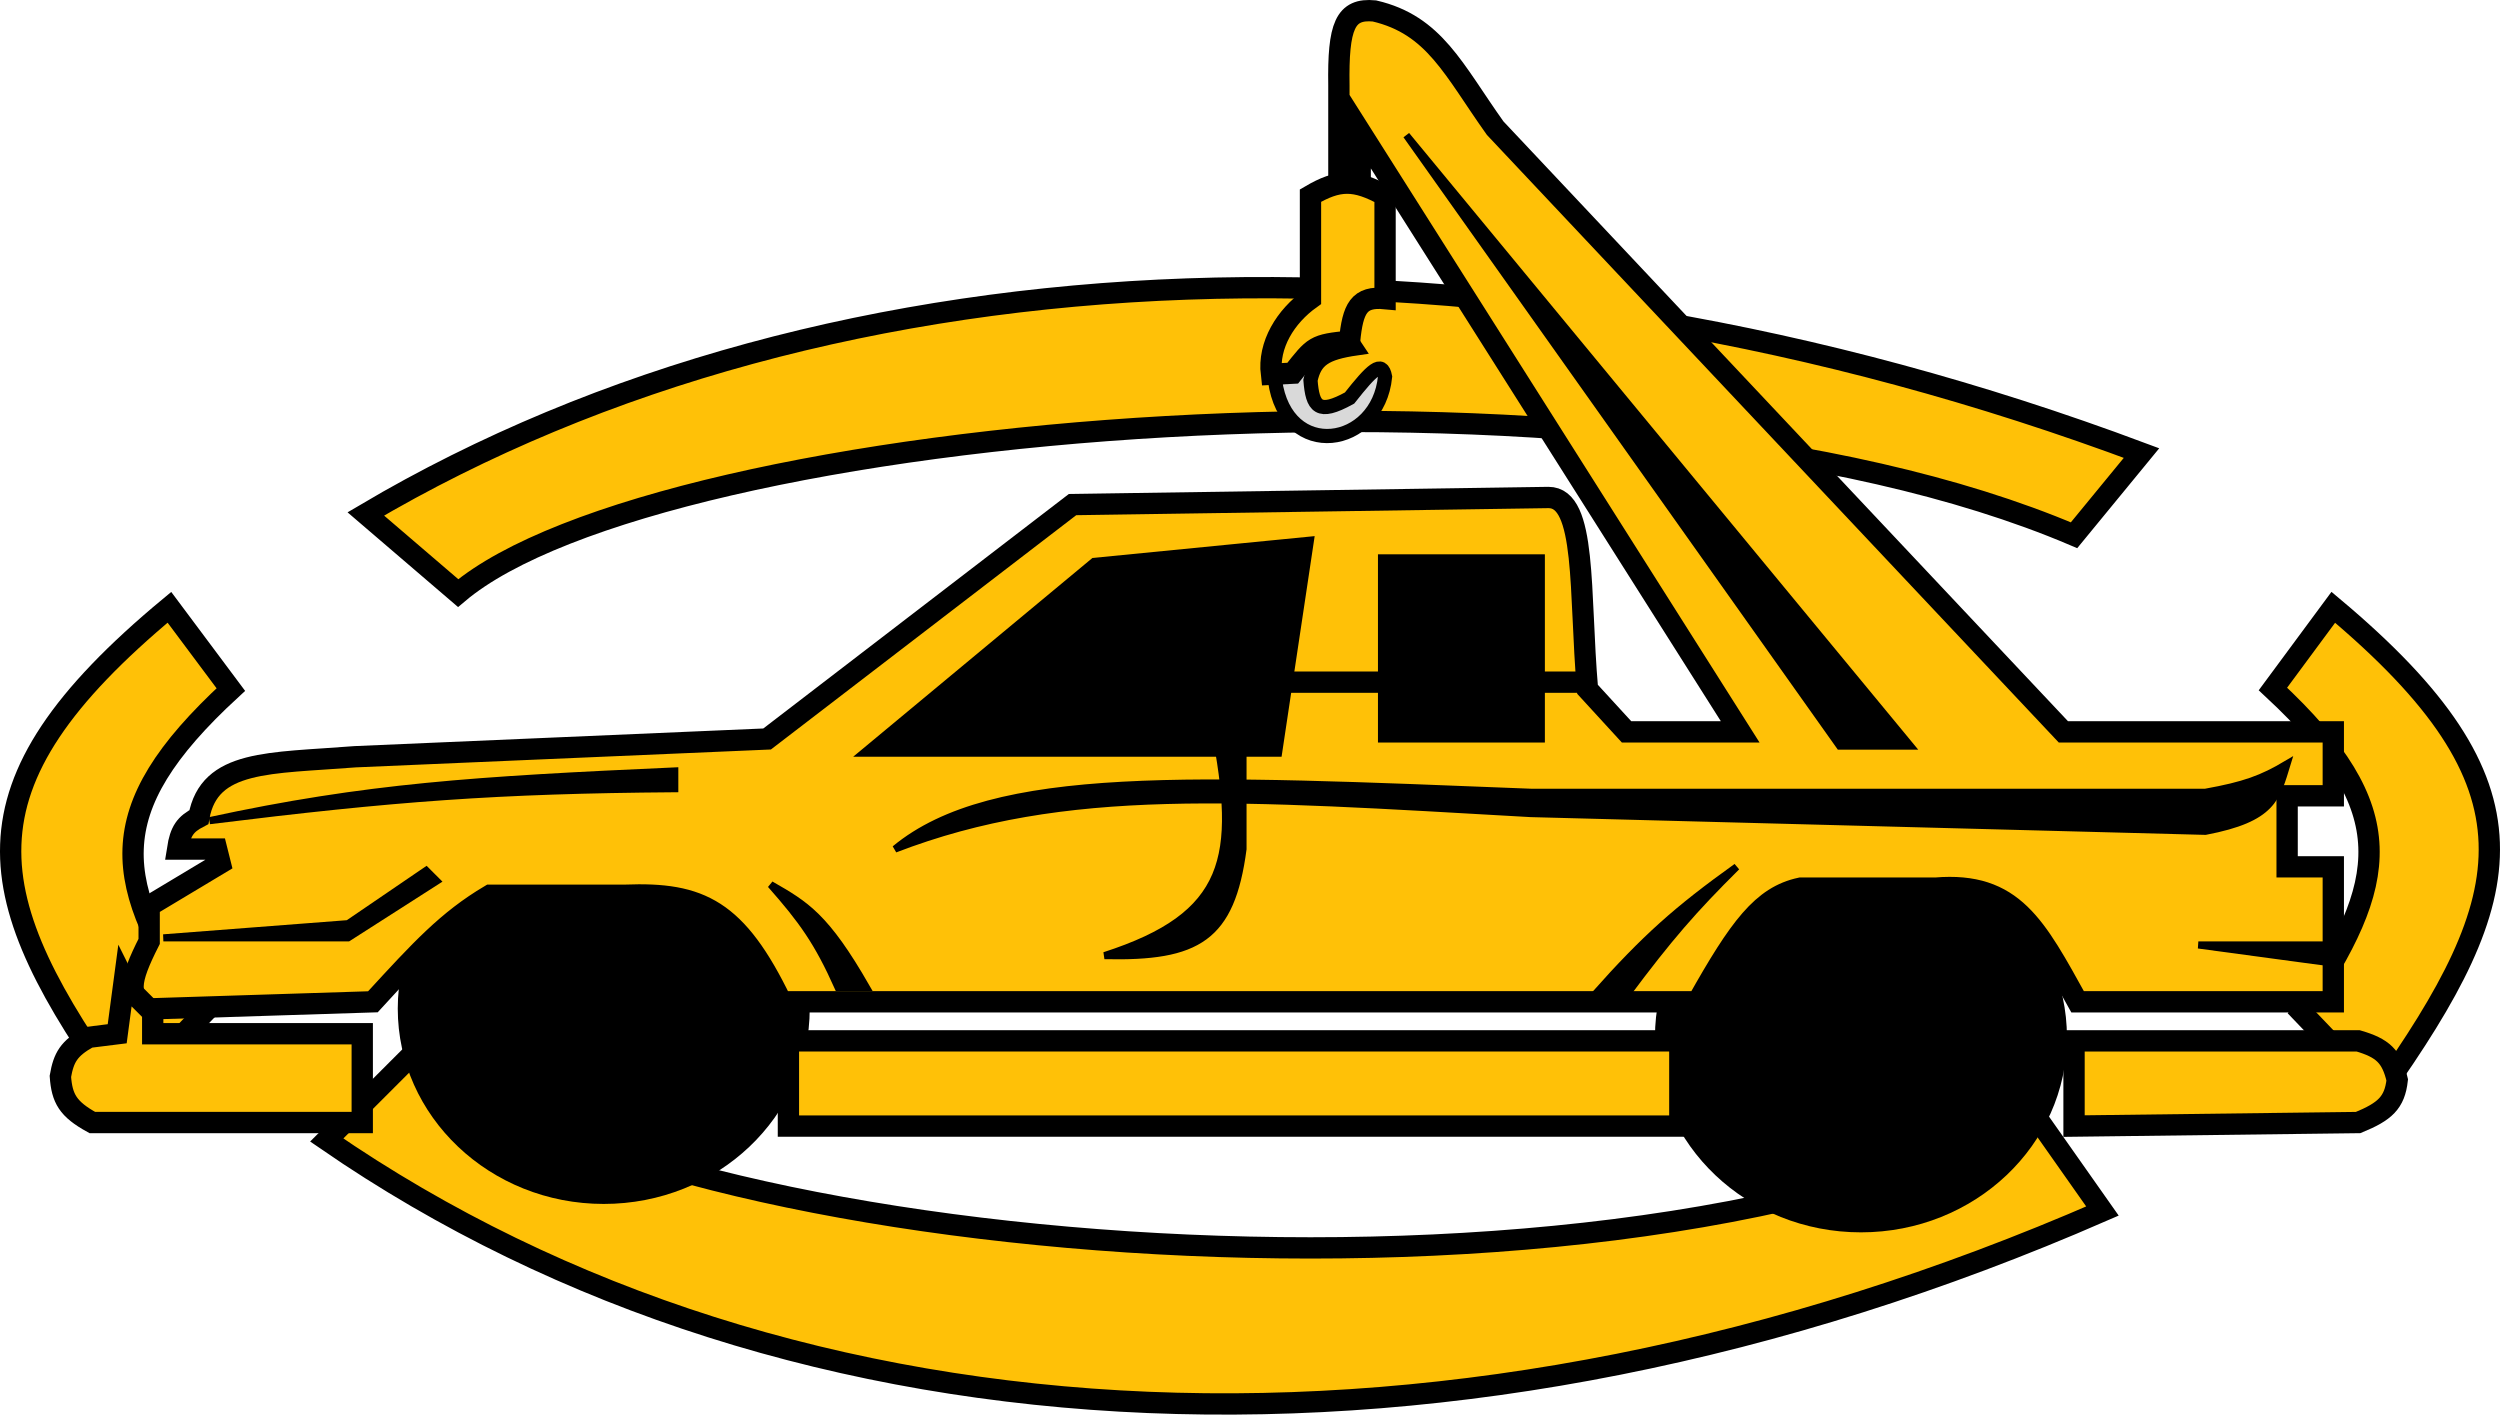
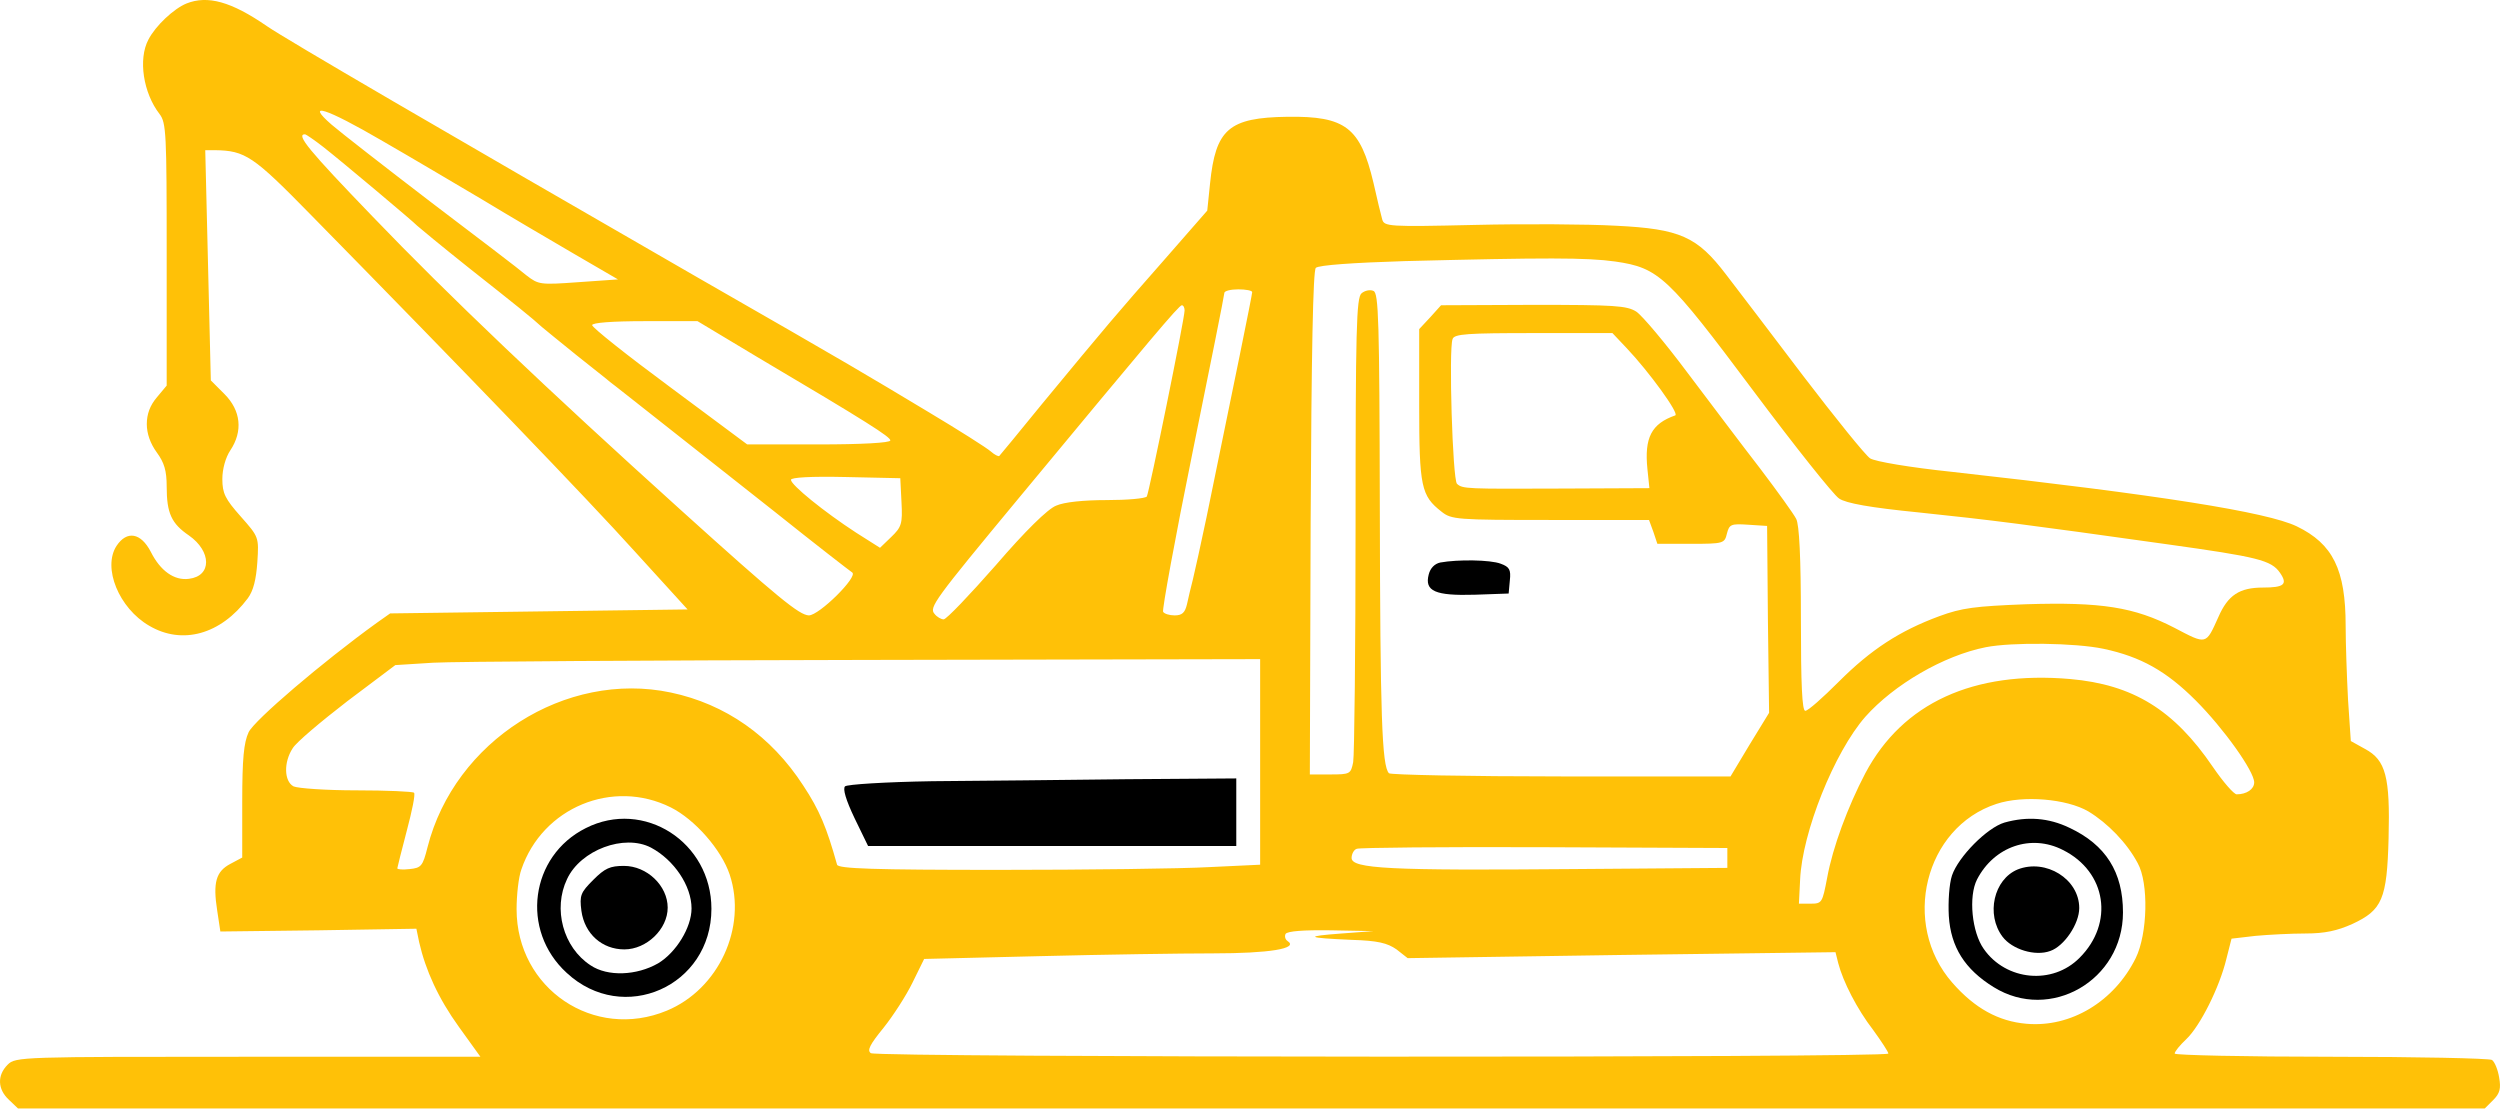
- <svg xmlns="http://www.w3.org/2000/svg" fill="none" viewBox="0.5 0.5 351.97 199.16">
-   <path d="M335.5 154.5L324.5 143C336.891 124.634 338.833 114.551 320.5 97.5L329 86C358.973 111.136 355.403 126.428 335.5 154.5Z" fill="#D9D9D9" />
-   <path d="M335.5 154.5L324.5 143C336.891 124.634 338.833 114.551 320.5 97.5L329 86C358.973 111.136 355.403 126.428 335.5 154.5Z" fill="#FFC107" />
-   <path d="M335.5 154.5L324.5 143C336.891 124.634 338.833 114.551 320.5 97.5L329 86C358.973 111.136 355.403 126.428 335.5 154.5Z" stroke="black" stroke-width="3" />
-   <path d="M17.739 155L28.93 143.416C16.323 124.916 14.348 114.759 33 97.584L24.352 86C-6.143 111.32 -2.51 126.723 17.739 155Z" fill="#D9D9D9" />
-   <path d="M17.739 155L28.93 143.416C16.323 124.916 14.348 114.759 33 97.584L24.352 86C-6.143 111.32 -2.51 126.723 17.739 155Z" fill="#FFC107" />
-   <path d="M17.739 155L28.93 143.416C16.323 124.916 14.348 114.759 33 97.584L24.352 86C-6.143 111.32 -2.51 126.723 17.739 155Z" stroke="black" stroke-width="3" />
-   <path d="M287 157.5C221.5 190 87.645 175.746 59.5 148L46.5 161C112.5 206.5 205.538 210.68 296.5 171L287 157.5Z" fill="#D9D9D9" />
-   <path d="M287 157.5C221.5 190 87.645 175.746 59.5 148L46.5 161C112.5 206.5 205.538 210.68 296.5 171L287 157.5Z" fill="#FFC107" />
-   <path d="M287 157.5C221.5 190 87.645 175.746 59.5 148L46.5 161C112.5 206.5 205.538 210.68 296.5 171L287 157.5Z" stroke="black" stroke-width="3" />
-   <path d="M292.5 75.857C227 47.998 93.145 60.216 65 84L52 72.856C118 33.854 211.038 30.271 302 64.285L292.5 75.857Z" fill="#D9D9D9" />
-   <path d="M292.5 75.857C227 47.998 93.145 60.216 65 84L52 72.856C118 33.854 211.038 30.271 302 64.285L292.5 75.857Z" fill="#FFC107" />
-   <path d="M292.5 75.857C227 47.998 93.145 60.216 65 84L52 72.856C118 33.854 211.038 30.271 302 64.285L292.5 75.857Z" stroke="black" stroke-width="3" />
-   <ellipse cx="85.5" cy="142.5" rx="29" ry="27.5" fill="black" />
-   <ellipse cx="262.5" cy="146.5" rx="29" ry="27.5" fill="black" />
-   <path d="M21.5 133.04C18.655 138.647 18.305 140.96 21.5 142.54L53 141.54L53.155 141.371C59.753 134.186 63.5 130.107 69.5 126.54H88.5C99.13 126.124 104.22 128.566 110.5 141.54H239.5C245.403 131.041 248.625 126.695 254 125.54H273C283.949 124.625 287.106 130.918 293 141.54H329V122.54H322.5V112.54H329V103.54H291L211 18.54C205.111 10.275 202.478 4.018 194 2.04C189.875 1.644 188.869 4.126 189 12.54V25.54H192V19.04L245.5 103.54H229.5L224 97.54C222.812 83.907 223.934 70.51 218.5 70.54L151.5 71.54L108.5 104.54L50.5 107.04C38.409 108.001 29.969 107.421 28.5 115.54C26.588 116.532 25.898 117.483 25.5 120.04H31L31.5 122.04L21.5 128.04V133.04Z" fill="#FFC107" stroke="black" stroke-width="3" />
-   <path d="M195 104.54V79.04H217.5V104.54H195Z" fill="black" stroke="black" />
-   <path d="M154.5 79.54L122 106.54H180.5L185 76.54L154.5 79.54Z" fill="black" stroke="black" />
-   <path d="M198.5 19.54L259.5 105.54H269.5L198.5 19.54Z" fill="black" stroke="black" />
-   <path d="M95.5 109.04C67.401 110.304 52.081 111.266 30 116.04C56.071 112.804 70.439 111.736 95.5 111.54V109.04Z" fill="black" stroke="black" />
-   <path d="M49.5 132.54H23.5L49.5 130.54L60.5 123.04L62 124.54L49.5 132.54Z" fill="black" stroke="black" />
-   <path d="M126.5 120.04C135.458 112.63 150.384 110.682 172.729 110.735C172.464 108.388 172.041 105.832 171.5 103.04H175.5V110.751C187.046 110.857 200.484 111.433 216 112.04H311C316.476 111.053 318.953 110.154 322.5 108.04C321.012 112.881 320.507 115.719 311 117.54L216 115.04C200.332 114.153 187.143 113.33 175.5 113.151V120.04C173.849 132.574 169.12 135.343 156 135.04C169.91 130.553 173.721 124.503 172.947 113.122C155.037 112.994 140.757 114.555 126.5 120.04Z" fill="black" />
-   <path d="M126.5 120.04C140.33 108.6 168.383 110.178 216 112.04H311C316.476 111.053 318.953 110.154 322.5 108.04C321.012 112.881 320.507 115.719 311 117.54L216 115.04C174.603 112.697 150.518 110.8 126.5 120.04ZM156 135.04C169.12 135.343 173.849 132.574 175.5 120.04V103.04H171.5C175.023 121.234 173.546 129.381 156 135.04Z" stroke="black" />
-   <path d="M181 96.54H223" stroke="black" stroke-width="3" />
-   <path d="M245 122.54C238.9 128.589 235.502 132.498 229.5 140.54H225C232.151 132.515 236.548 128.601 245 122.54Z" fill="black" />
-   <path d="M328.5 133.54H310L328.5 136.04V133.54Z" fill="black" />
-   <path d="M245 122.54C238.9 128.589 235.502 132.498 229.5 140.54H225C232.151 132.515 236.548 128.601 245 122.54Z" stroke="black" />
-   <path d="M328.5 133.54H310L328.5 136.04V133.54Z" stroke="black" />
-   <path d="M109 125.04C113.424 130.042 115.626 133.104 118.5 139.54H122.5C116.724 129.467 113.95 127.883 109 125.04Z" fill="black" stroke="black" />
-   <path d="M195.5 53.54C194.5 63.54 181.581 65.563 180 54.04L182 53.04C184.779 49.381 186.598 48.152 190.5 48.04L191.5 49.54C186.988 50.194 185.618 51.208 185 54.04C185.305 57.788 186.087 58.971 190.5 56.54C193.646 52.563 195.051 51.177 195.5 53.54Z" fill="#D9D9D9" stroke="black" stroke-width="2" />
-   <path d="M292.5 159.04V147.04H332.5C335.95 148.049 337.22 149.194 338 152.54C337.637 155.748 336.281 156.988 332.5 158.54L292.5 159.04Z" fill="#FFC107" stroke="black" stroke-width="3" />
-   <path d="M111.5 159.04V147.04H237V159.04H111.5Z" fill="#FFC107" stroke="black" stroke-width="3" />
-   <path d="M22 143.04L18.5 139.54L18 138.54L17 146.04L13 146.54C10.182 148.101 9.467 149.38 9 152.04C9.226 155.161 10.052 156.645 13.5 158.54H51.5V146.04H22V143.04Z" fill="#FFC107" stroke="black" stroke-width="3" />
-   <path d="M190.5 48.54C185.5 49.04 185.537 49.212 182.5 53.04L179.5 53.194C179 49.04 181.5 45.04 185 42.54V28.04C188.935 25.735 191.232 25.676 195.5 28.04V42.54C191.829 42.191 190.959 43.857 190.5 48.54Z" fill="#FFC107" stroke="black" stroke-width="3" />
+ <svg xmlns="http://www.w3.org/2000/svg" version="1.0" preserveAspectRatio="xMidYMid meet" viewBox="192.08 353.23 628.74 278.77">
+   <g transform="translate(0,986) scale(0.1,-0.1)" fill="#FFC107" stroke="none">
+     <path d="M2390 6319 c-32 -13 -78 -56 -96 -91 -26 -49 -13 -134 28 -187 17 -22 18 -49 18 -353 l0 -330 -25 -30 c-17 -20 -25 -42 -25 -67 0 -24 9 -49 25 -71 19 -26 25 -46 25 -86 0 -67 12 -93 56 -123 57 -40 58 -102 0 -109 -37 -5 -72 20 -96 68 -25 48 -60 54 -86 15 -36 -55 6 -157 82 -201 83 -49 180 -22 248 69 14 19 21 47 24 91 4 63 4 63 -42 115 -39 44 -46 58 -46 94 0 25 8 54 20 72 32 48 27 100 -15 142 l-34 34 -7 290 -7 289 24 0 c77 -1 97 -15 241 -162 383 -390 698 -717 816 -848 l132 -145 -374 -5 -374 -5 -34 -24 c-137 -99 -308 -245 -322 -275 -12 -26 -16 -66 -16 -175 l0 -140 -30 -16 c-36 -19 -44 -47 -33 -117 l8 -53 247 3 246 4 7 -34 c16 -70 48 -141 100 -213 l54 -75 -584 0 c-572 0 -585 0 -605 -20 -27 -27 -25 -62 3 -88 l23 -22 3102 0 3102 0 21 21 c17 17 20 29 15 57 -3 19 -11 39 -18 44 -7 4 -190 8 -405 8 -216 0 -393 4 -393 8 0 5 13 21 29 36 35 33 84 131 101 202 l13 51 60 7 c33 3 90 6 126 6 49 0 80 7 118 24 75 35 87 62 91 216 4 154 -7 196 -59 224 l-36 20 -7 104 c-3 58 -6 142 -6 186 0 141 -32 206 -123 250 -75 36 -346 79 -867 137 -105 11 -194 26 -206 34 -12 8 -87 101 -168 207 -80 106 -168 221 -194 255 -73 96 -116 115 -277 123 -71 4 -232 5 -356 2 -216 -5 -227 -4 -232 14 -3 10 -13 52 -22 92 -33 139 -70 168 -216 166 -148 -2 -181 -31 -195 -168 l-7 -68 -111 -127 c-117 -133 -140 -160 -306 -361 -56 -69 -104 -127 -106 -129 -2 -2 -12 3 -21 11 -10 9 -81 54 -158 100 -160 96 -184 111 -580 338 -642 370 -1032 597 -1083 632 -90 62 -149 78 -202 57z m493 -346 c73 -42 186 -109 252 -148 66 -40 170 -101 230 -136 l110 -64 -100 -7 c-96 -7 -100 -6 -130 17 -16 14 -124 96 -240 184 -115 88 -228 176 -250 195 -68 59 -16 43 128 -41z m-149 -15 c46 -36 228 -189 236 -198 3 -3 61 -51 130 -106 119 -94 159 -126 184 -149 6 -5 45 -37 86 -70 41 -33 80 -63 85 -68 6 -4 60 -47 121 -95 61 -48 193 -152 294 -232 100 -80 188 -148 194 -152 16 -10 -83 -108 -109 -108 -24 1 -75 42 -322 265 -339 306 -585 540 -775 738 -161 167 -194 207 -170 207 2 0 23 -14 46 -32z m3249 -288 c110 -16 132 -37 348 -326 104 -139 201 -261 215 -270 17 -12 79 -23 200 -35 182 -19 268 -30 624 -80 229 -32 263 -40 285 -72 20 -29 10 -37 -43 -37 -59 0 -88 -19 -112 -74 -32 -71 -29 -70 -111 -27 -101 52 -183 65 -374 59 -127 -5 -160 -9 -217 -30 -100 -37 -172 -84 -253 -165 -40 -40 -77 -73 -84 -73 -8 0 -11 65 -11 231 0 154 -4 238 -12 252 -6 12 -47 69 -91 127 -45 58 -126 166 -182 240 -56 75 -114 144 -129 154 -24 15 -53 17 -259 17 l-232 -1 -27 -30 -28 -30 0 -191 c0 -206 5 -228 56 -268 25 -20 38 -21 274 -21 l248 0 11 -30 10 -30 84 0 c83 0 85 1 91 26 6 23 10 25 54 22 l47 -3 2 -235 3 -235 -49 -80 -48 -80 -426 0 c-234 0 -429 4 -433 8 -18 18 -22 148 -23 665 -1 475 -3 543 -16 548 -8 4 -22 1 -30 -6 -13 -11 -15 -90 -15 -580 0 -312 -3 -582 -6 -599 -6 -30 -8 -31 -58 -31 l-51 0 2 632 c2 428 6 635 13 642 7 7 95 13 223 17 355 9 459 9 530 -1z m-913 -77 c0 -7 -46 -232 -115 -567 -14 -66 -29 -135 -34 -155 -5 -20 -12 -48 -15 -63 -5 -21 -12 -28 -31 -28 -13 0 -26 4 -29 9 -3 4 30 185 74 401 44 216 80 396 80 401 0 5 16 9 35 9 19 0 35 -3 35 -7z m-170 -46 c0 -21 -89 -457 -95 -468 -4 -5 -49 -9 -101 -9 -58 0 -107 -5 -127 -14 -21 -8 -78 -64 -152 -150 -66 -75 -124 -136 -131 -136 -6 0 -17 6 -23 14 -14 16 -1 34 212 291 334 403 402 484 410 485 4 0 7 -6 7 -13z m-1075 -117 c279 -165 335 -201 335 -210 0 -6 -72 -10 -180 -10 l-180 0 -195 145 c-107 79 -195 149 -195 155 0 6 49 10 133 10 l132 0 150 -90z m2186 23 c57 -60 134 -166 123 -170 -60 -21 -78 -56 -70 -135 l5 -48 -217 -1 c-244 -1 -253 -1 -267 12 -11 11 -21 339 -11 364 4 13 38 15 204 15 l198 0 35 -37z m-1823 -388 c3 -55 0 -63 -26 -88 l-28 -27 -60 38 c-80 52 -164 120 -164 133 0 6 50 9 138 7 l137 -3 3 -60z m3023 -369 c94 -20 158 -56 232 -130 70 -70 147 -178 147 -206 0 -17 -19 -30 -44 -30 -7 0 -34 31 -60 69 -98 144 -201 207 -359 221 -243 21 -421 -60 -515 -237 -44 -84 -82 -186 -96 -263 -12 -63 -13 -65 -42 -65 l-29 0 3 60 c5 119 86 321 164 410 72 81 197 154 303 175 66 13 225 11 296 -4z m-2121 -284 l0 -259 -127 -6 c-71 -4 -309 -7 -531 -7 -314 0 -403 3 -406 13 -26 93 -44 137 -85 199 -81 125 -196 205 -333 234 -265 56 -544 -122 -612 -389 -12 -48 -16 -52 -45 -55 -17 -2 -31 -1 -31 2 0 2 11 45 24 95 13 49 22 92 18 95 -3 3 -68 6 -144 6 -77 0 -148 5 -159 10 -24 13 -25 61 -2 96 9 15 71 67 137 118 l121 91 95 6 c52 3 542 6 1088 7 l992 2 0 -258z m-1482 -115 c60 -30 127 -106 148 -169 44 -133 -28 -288 -158 -342 -183 -76 -378 55 -378 255 0 36 5 81 12 100 53 156 230 229 376 156z m3565 -10 c48 -29 97 -79 124 -130 28 -50 25 -178 -5 -239 -54 -109 -163 -175 -275 -165 -70 6 -130 39 -186 103 -130 148 -70 391 111 450 67 22 176 13 231 -19z m-908 -117 l0 -25 -390 -3 c-460 -4 -555 1 -555 28 0 10 6 21 13 23 6 3 219 5 472 4 l460 -2 0 -25z m-970 -190 c-95 -7 -90 -11 25 -16 66 -2 90 -8 113 -24 l28 -22 538 8 538 7 7 -28 c12 -46 47 -115 88 -168 21 -29 38 -55 38 -59 0 -11 -2542 -10 -2559 1 -10 7 -3 21 32 64 24 30 57 81 73 114 l29 59 290 7 c160 4 356 7 437 7 140 0 216 12 187 31 -6 4 -8 12 -5 18 5 7 45 10 114 9 l107 -2 -80 -6z" />
+     <path d="M5543 4913 c-14 -3 -25 -14 -29 -30 -11 -42 16 -54 116 -51 l85 3 3 33 c3 27 -1 34 -23 42 -26 10 -108 11 -152 3z" fill="currentColor" />
+     <path d="M4265 4363 c-118 -2 -214 -8 -219 -13 -6 -6 2 -34 24 -80 l34 -70 463 0 463 0 0 85 0 85 -277 -2 c-153 -2 -372 -4 -488 -5z" fill="currentColor" />
+     <path d="M3394 4245 c-140 -70 -165 -257 -48 -364 142 -132 364 -34 364 161 0 168 -170 277 -316 203z m164 -49 c58 -31 102 -96 102 -153 0 -48 -39 -111 -84 -138 -54 -31 -127 -34 -170 -5 -69 45 -95 142 -59 217 34 73 144 114 211 79z" fill="currentColor" />
+     <path d="M3413 4115 c-32 -32 -35 -39 -30 -78 8 -58 52 -97 108 -97 56 0 109 51 109 105 0 55 -52 105 -110 105 -35 0 -48 -6 -77 -35z" fill="currentColor" />
+     <path d="M6962 4259 c-44 -13 -116 -86 -132 -133 -7 -21 -10 -66 -8 -102 5 -78 40 -134 113 -179 142 -88 325 17 325 188 0 101 -43 170 -135 213 -52 25 -106 29 -163 13z m147 -69 c110 -55 129 -184 42 -271 -68 -69 -185 -58 -241 22 -30 42 -39 132 -17 175 43 83 136 115 216 74z" fill="currentColor" />
+     <path d="M6995 4141 c-60 -25 -80 -113 -38 -169 24 -32 82 -50 120 -36 35 12 73 68 73 108 0 73 -84 125 -155 97z" fill="currentColor" />
+   </g>
</svg>
